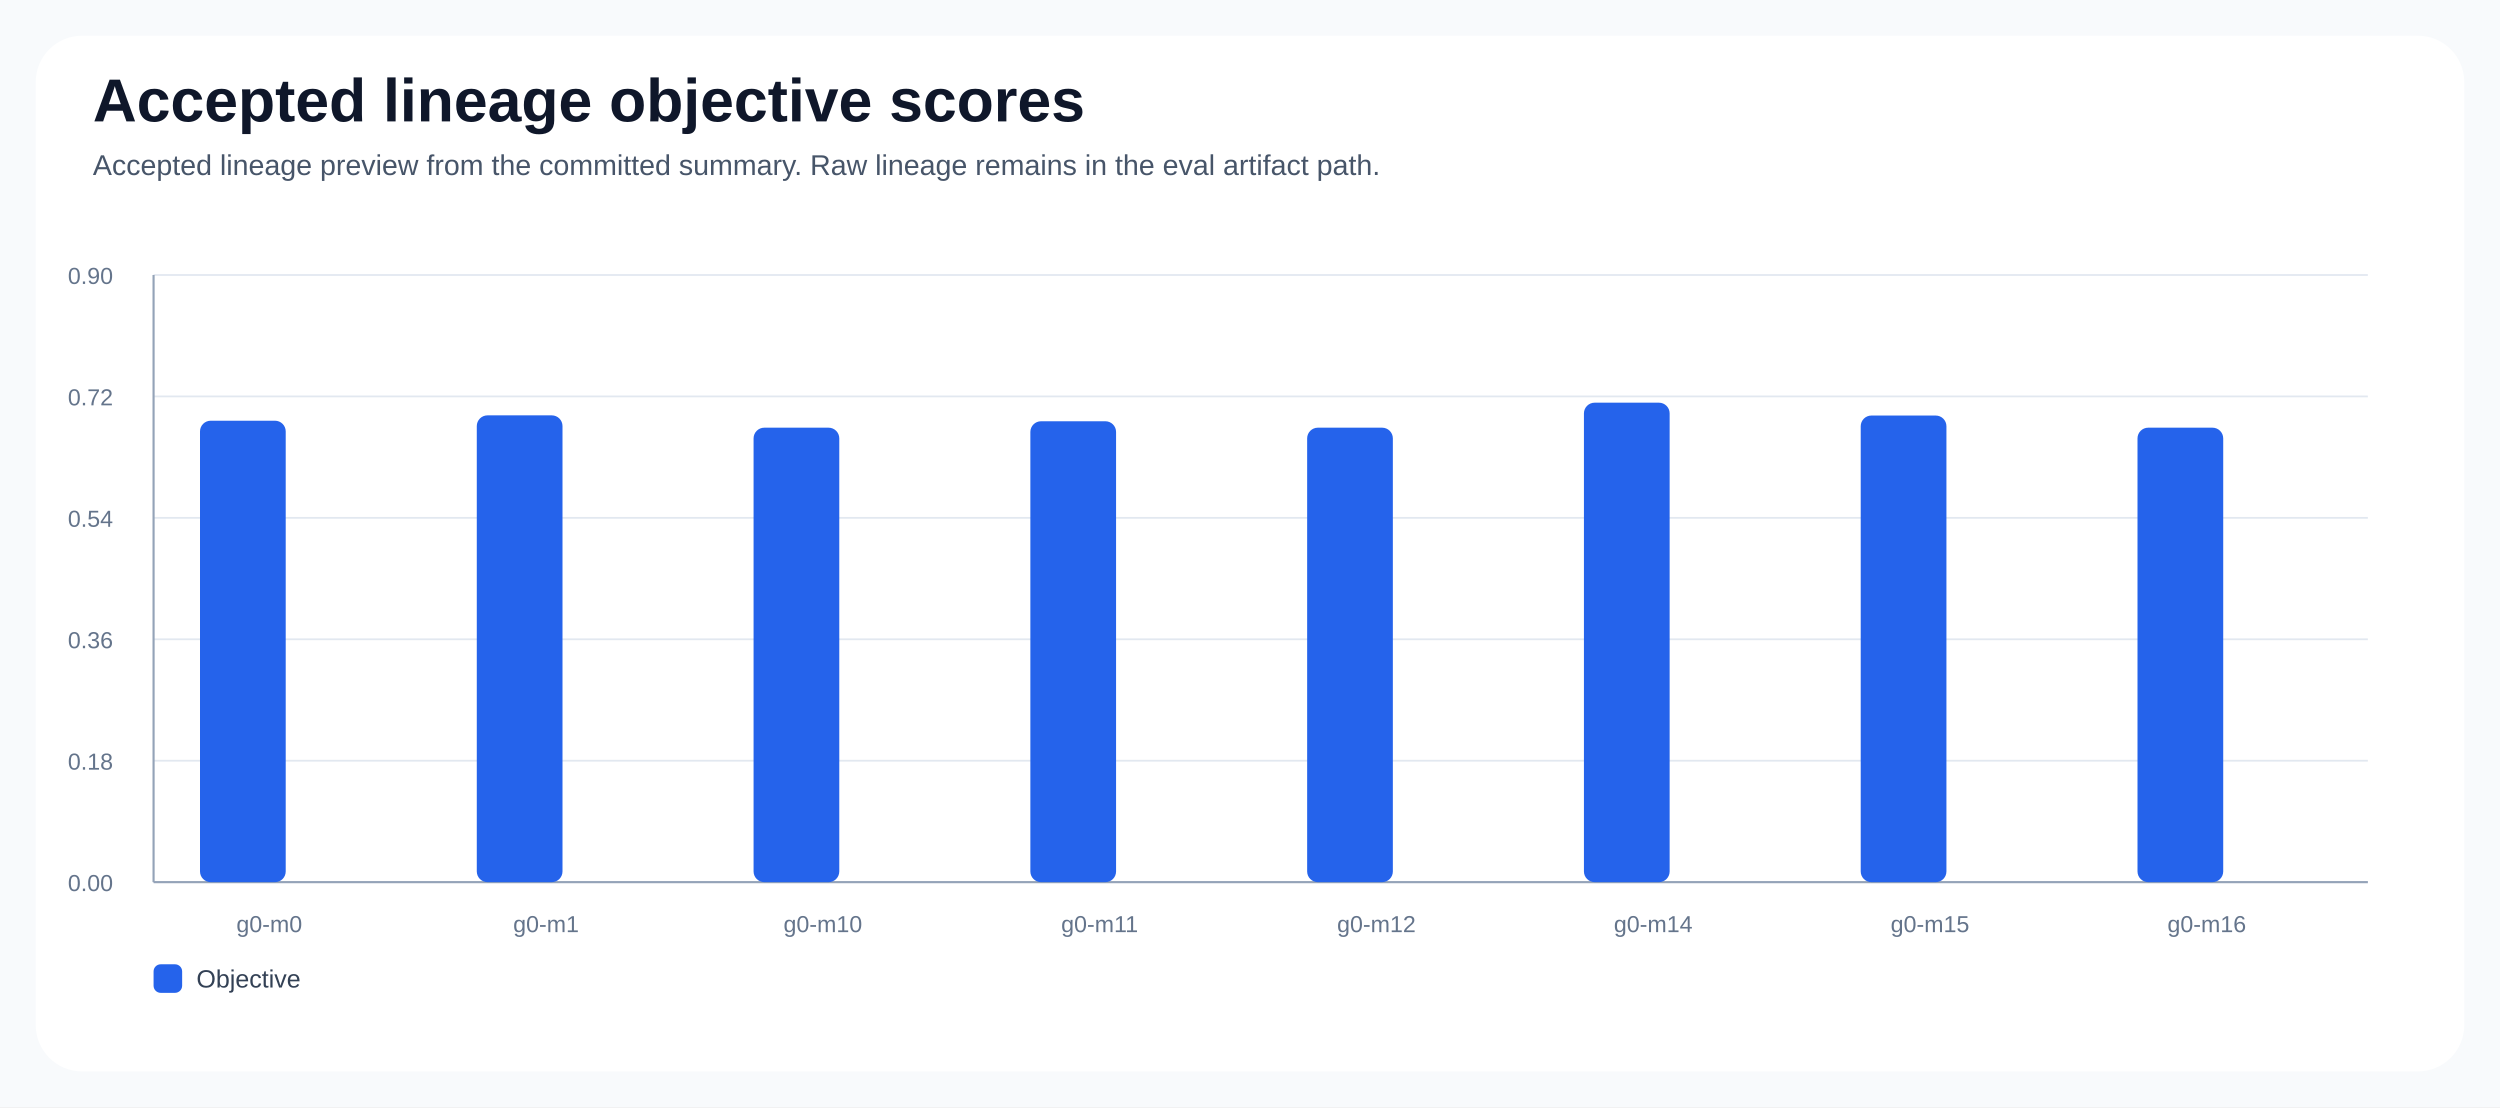
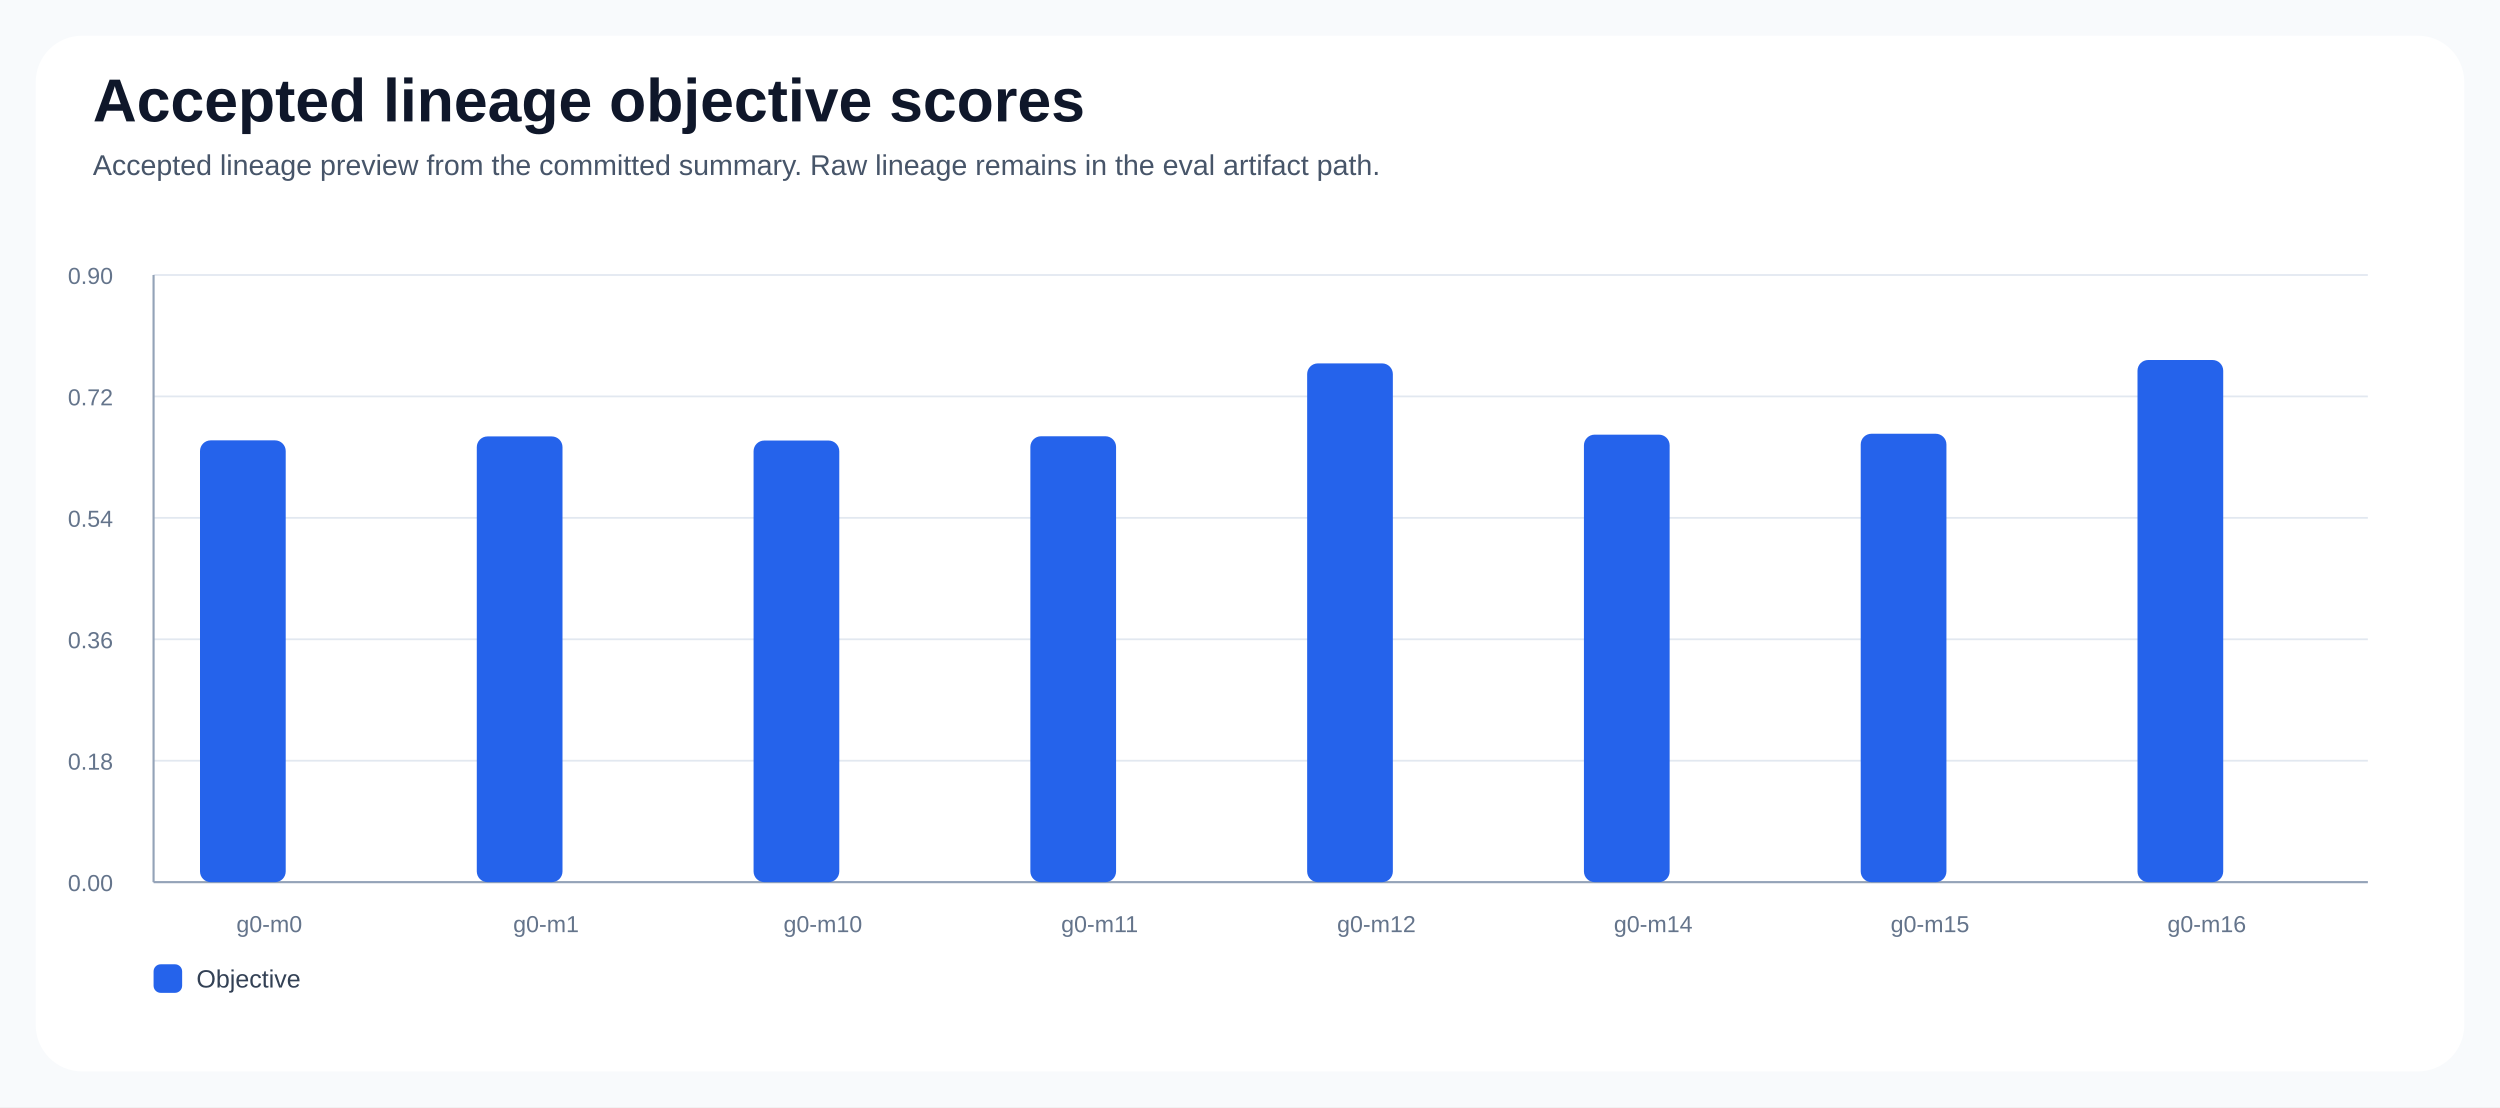
<svg xmlns="http://www.w3.org/2000/svg" width="1400" height="620" viewBox="0 0 1400 620" role="img">
  <style>
text { font-family: 'Segoe UI', Arial, sans-serif; fill: #0f172a; }
.title { font-size: 34px; font-weight: 700; }
.subtitle { font-size: 16px; fill: #475569; }
.card { fill: #ffffff; stroke: #cbd5e1; stroke-width: 1.5; rx: 20; }
.accent { fill: #eff6ff; stroke: #60a5fa; stroke-width: 1.5; rx: 20; }
.warn { fill: #fff7ed; stroke: #fb923c; stroke-width: 1.5; rx: 20; }
.label { font-size: 15px; font-weight: 600; fill: #475569; }
.value { font-size: 32px; font-weight: 700; }
.value-compact { font-size: 22px; font-weight: 700; }
.small { font-size: 13px; fill: #64748b; }
.axis { stroke: #94a3b8; stroke-width: 1.2; }
.grid { stroke: #e2e8f0; stroke-width: 1; }
.legend { font-size: 14px; fill: #334155; }
.stub { font-size: 20px; font-weight: 600; }
</style>
  <rect x="0" y="0" width="1400" height="620" fill="#f8fafc" />
  <rect x="20" y="20" width="1360" height="580" fill="#ffffff" rx="26" />
  <text class="title" x="52" y="68">Accepted lineage objective scores</text>
  <text class="subtitle" x="52" y="98">Accepted lineage preview from the committed summary. Raw lineage remains in the eval artifact path.</text>
  <line class="grid" x1="86" y1="494.0" x2="1326" y2="494.0" />
  <text class="small" x="38" y="499.0">0.00</text>
  <line class="grid" x1="86" y1="426.0" x2="1326" y2="426.0" />
  <text class="small" x="38" y="431.0">0.18</text>
  <line class="grid" x1="86" y1="358.0" x2="1326" y2="358.0" />
  <text class="small" x="38" y="363.0">0.36</text>
  <line class="grid" x1="86" y1="290.0" x2="1326" y2="290.0" />
  <text class="small" x="38" y="295.0">0.54</text>
  <line class="grid" x1="86" y1="222.0" x2="1326" y2="222.0" />
  <text class="small" x="38" y="227.0">0.72</text>
  <line class="grid" x1="86" y1="154.0" x2="1326" y2="154.0" />
  <text class="small" x="38" y="159.0">0.90</text>
  <line class="axis" x1="86" y1="154" x2="86" y2="494" />
  <line class="axis" x1="86" y1="494" x2="1326" y2="494" />
-   <rect x="112.0" y="235.6" width="48.0" height="258.4" fill="#2563eb" rx="6" />
+   <rect x="112.0" y="246.6" width="48.0" height="247.4" fill="#2563eb" rx="6" />
  <text class="small" x="150.8" y="522" text-anchor="middle">g0-m0</text>
-   <rect x="267.0" y="232.6" width="48.0" height="261.4" fill="#2563eb" rx="6" />
+   <rect x="267.0" y="244.4" width="48.0" height="249.6" fill="#2563eb" rx="6" />
  <text class="small" x="305.8" y="522" text-anchor="middle">g0-m1</text>
-   <rect x="422.0" y="239.5" width="48.0" height="254.5" fill="#2563eb" rx="6" />
+   <rect x="422.0" y="246.7" width="48.0" height="247.3" fill="#2563eb" rx="6" />
  <text class="small" x="460.8" y="522" text-anchor="middle">g0-m10</text>
-   <rect x="577.0" y="235.9" width="48.0" height="258.1" fill="#2563eb" rx="6" />
+   <rect x="577.0" y="244.3" width="48.0" height="249.7" fill="#2563eb" rx="6" />
  <text class="small" x="615.8" y="522" text-anchor="middle">g0-m11</text>
-   <rect x="732.0" y="239.5" width="48.0" height="254.5" fill="#2563eb" rx="6" />
+   <rect x="732.0" y="203.5" width="48.0" height="290.5" fill="#2563eb" rx="6" />
  <text class="small" x="770.8" y="522" text-anchor="middle">g0-m12</text>
-   <rect x="887.0" y="225.5" width="48.0" height="268.5" fill="#2563eb" rx="6" />
+   <rect x="887.0" y="243.4" width="48.0" height="250.6" fill="#2563eb" rx="6" />
  <text class="small" x="925.8" y="522" text-anchor="middle">g0-m14</text>
-   <rect x="1042.0" y="232.7" width="48.0" height="261.3" fill="#2563eb" rx="6" />
+   <rect x="1042.0" y="242.9" width="48.0" height="251.1" fill="#2563eb" rx="6" />
  <text class="small" x="1080.8" y="522" text-anchor="middle">g0-m15</text>
-   <rect x="1197.0" y="239.5" width="48.0" height="254.5" fill="#2563eb" rx="6" />
+   <rect x="1197.0" y="201.6" width="48.0" height="292.4" fill="#2563eb" rx="6" />
  <text class="small" x="1235.8" y="522" text-anchor="middle">g0-m16</text>
  <rect x="86" y="540" width="16" height="16" fill="#2563eb" rx="4" />
  <text class="legend" x="110" y="553">Objective</text>
</svg>
